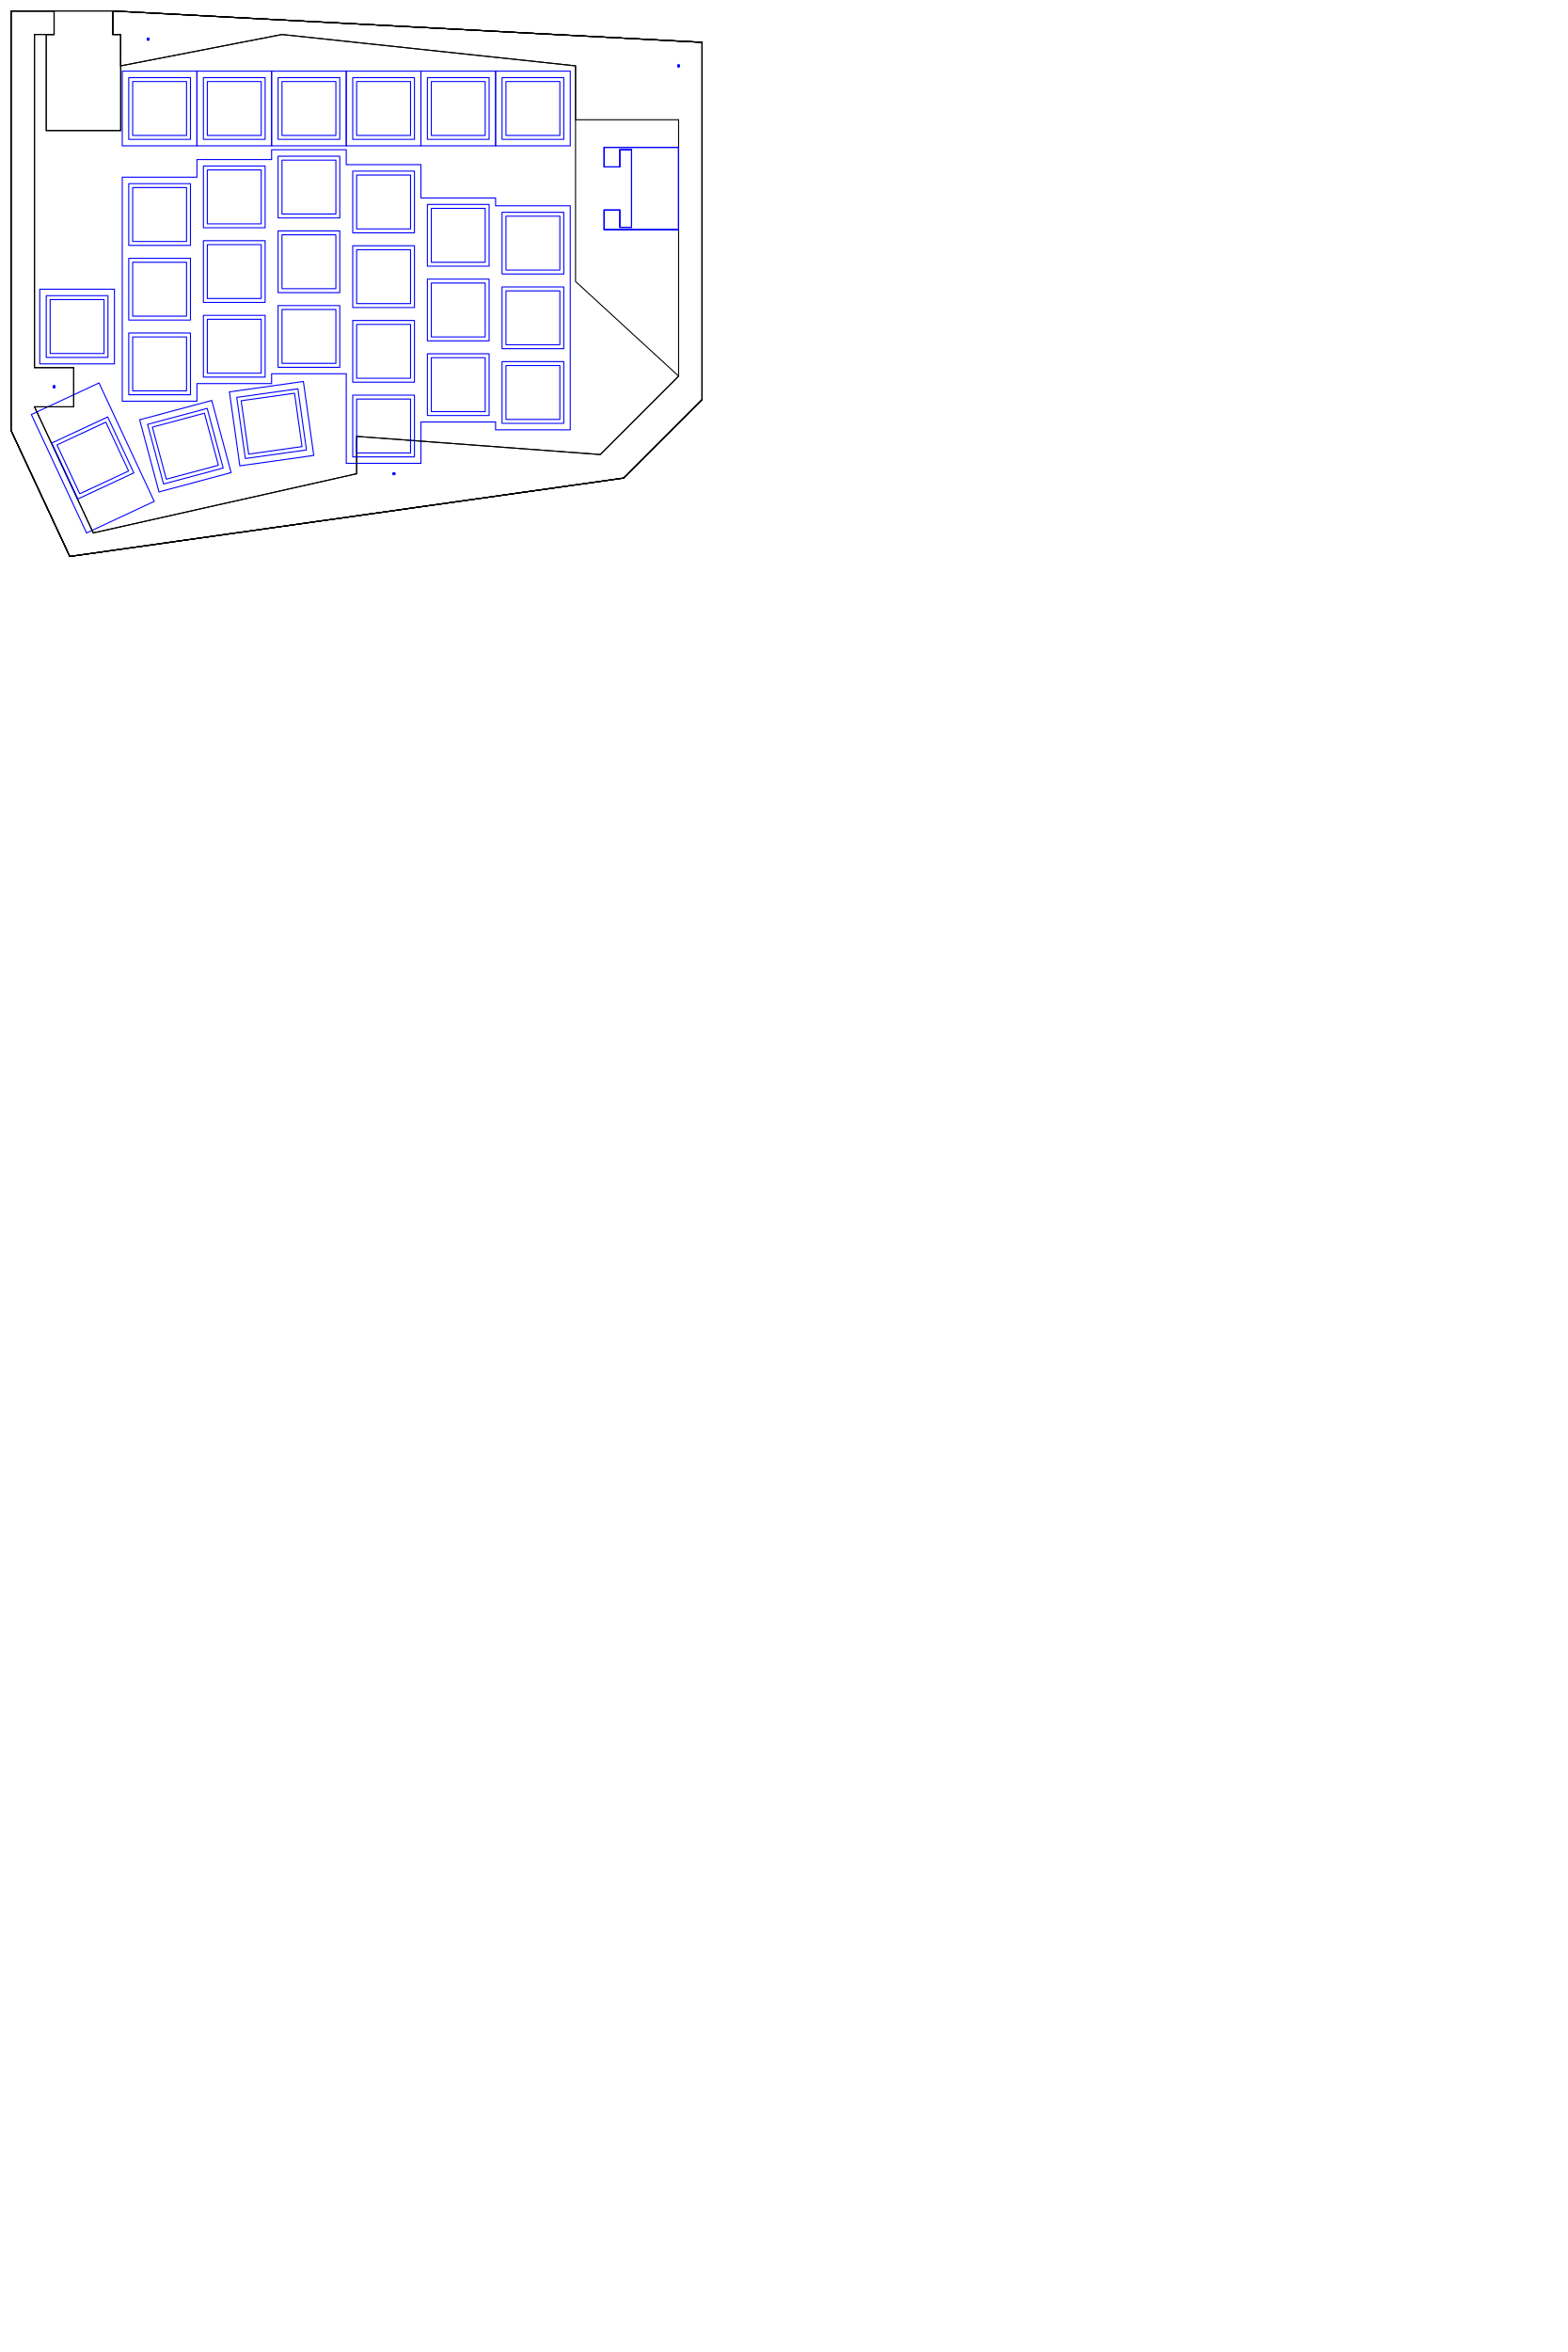
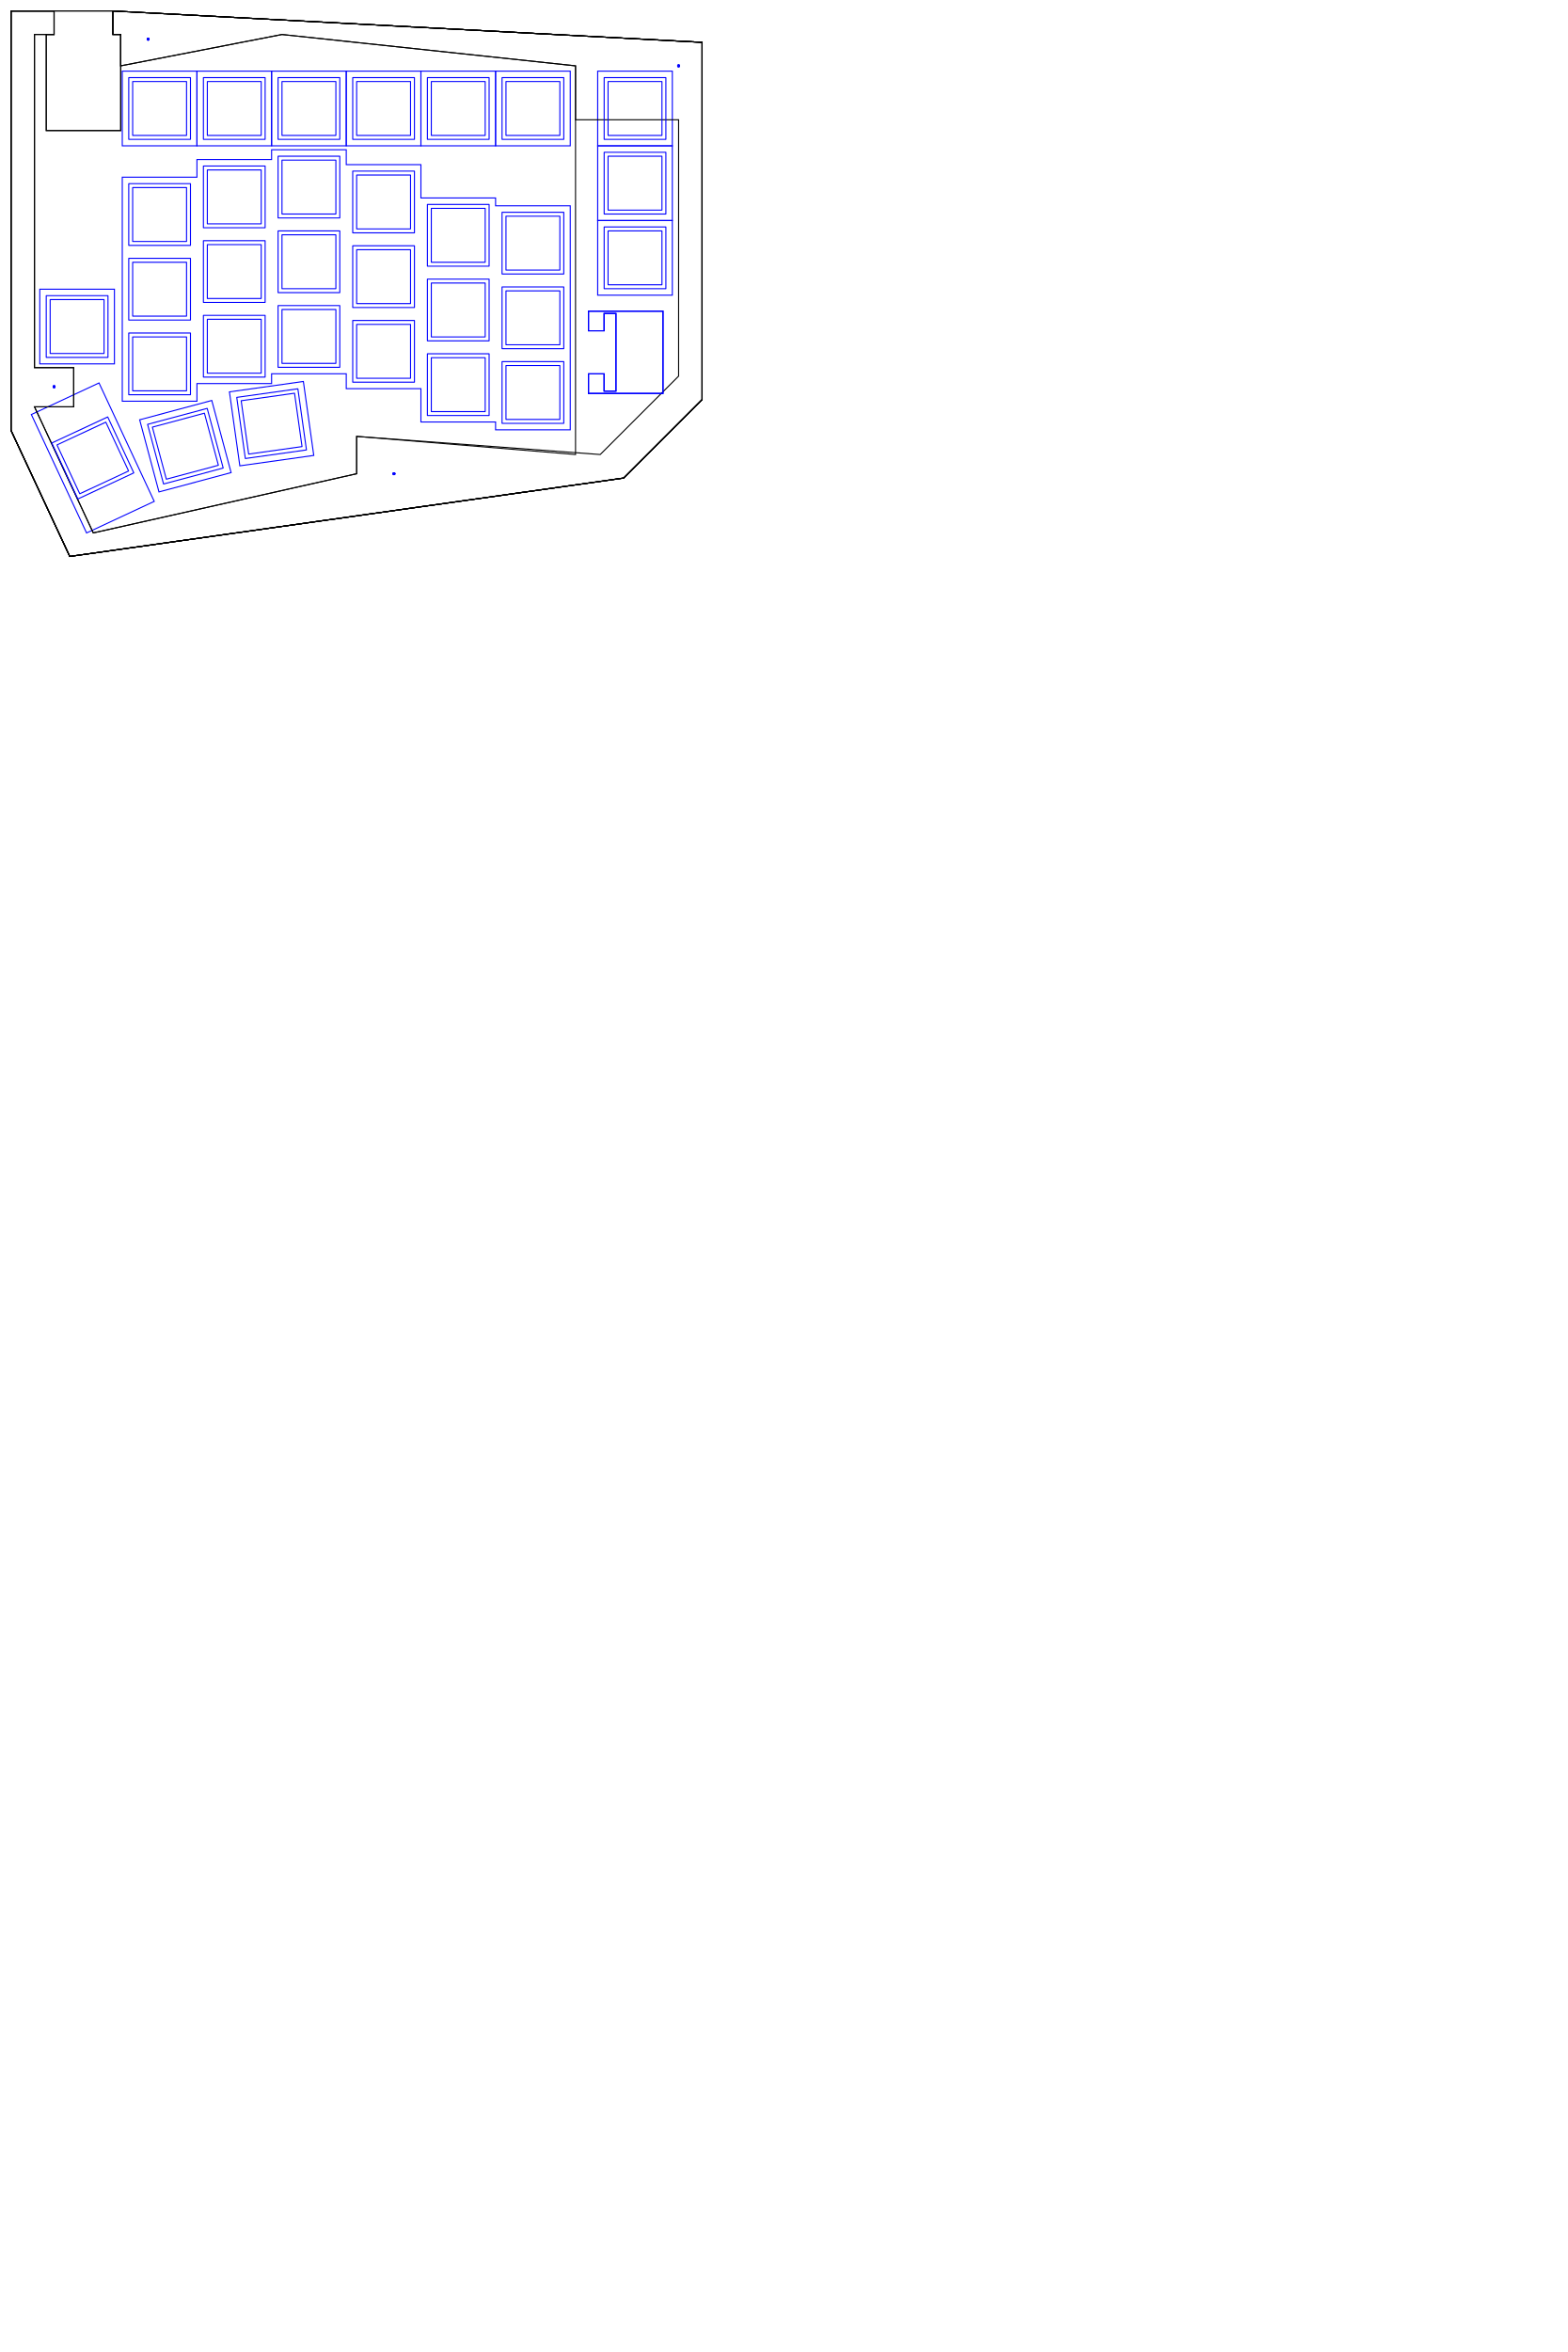
<svg xmlns="http://www.w3.org/2000/svg" baseProfile="full" height="600mm" version="1.1" width="400mm">
  <defs />
  <polygon fill="none" points="10.583,10.583 108.85,10.583 677.097,40.819 677.097,385.32 601.507,460.91 67.275,536.5 10.583,414.923" stroke="#000000" />
-   <polygon fill="none" points="117.92,170.833 189.92,170.833 189.92,153.826 261.919,153.826 261.919,144.377 333.919,144.377 333.919,158.739 405.918,158.739 405.918,190.865 477.918,190.865 477.918,198.424 549.917,198.424 549.917,414.422 477.918,414.422 477.918,406.863 405.918,406.863 405.918,446.737 333.919,446.737 333.919,360.375 261.919,360.375 261.919,369.824 189.92,369.824 189.92,386.832 117.92,386.832" stroke="#0000ff" />
+   <polygon fill="none" points="117.92,170.833 189.92,170.833 189.92,153.826 261.919,153.826 261.919,144.377 333.919,144.377 333.919,158.739 405.918,158.739 405.918,190.865 477.918,190.865 477.918,198.424 549.917,198.424 549.917,414.422 477.918,414.422 477.918,406.863 405.918,406.863 405.918,374.737 333.919,374.737 333.919,360.375 261.919,360.375 261.919,369.824 189.92,369.824 189.92,386.832 117.92,386.832" stroke="#0000ff" />
  <polygon fill="none" points="95.482,369.229 148.731,483.423 83.478,513.851 30.228,399.657" stroke="#0000ff" />
  <polygon fill="none" points="38.362,278.833 110.361,278.833 110.361,350.832 38.362,350.832" stroke="#0000ff" />
  <polygon fill="none" points="221.26,377.83 292.559,367.81 302.579,439.109 231.28,449.129" stroke="#0000ff" />
  <polygon fill="none" points="134.68,404.746 204.226,386.111 222.861,455.657 153.315,474.292" stroke="#0000ff" />
  <polygon fill="none" points="117.92,68.598 189.92,68.598 189.92,140.597 117.92,140.597" stroke="#0000ff" />
  <polygon fill="none" points="189.92,68.598 261.919,68.598 261.919,140.597 189.92,140.597" stroke="#0000ff" />
  <polygon fill="none" points="261.919,68.598 333.919,68.598 333.919,140.597 261.919,140.597" stroke="#0000ff" />
  <polygon fill="none" points="333.919,68.598 405.918,68.598 405.918,140.597 333.919,140.597" stroke="#0000ff" />
  <polygon fill="none" points="405.918,68.598 477.918,68.598 477.918,140.597 405.918,140.597" stroke="#0000ff" />
  <polygon fill="none" points="477.918,68.598 549.917,68.598 549.917,140.597 477.918,140.597" stroke="#0000ff" />
+   <polygon fill="none" points="576.374,68.598 648.373,68.598 648.373,140.597 576.374,140.597" stroke="#0000ff" />
+   <polygon fill="none" points="576.374,140.597 648.373,140.597 648.373,212.597 576.374,212.597" stroke="#0000ff" />
+   <polygon fill="none" points="576.374,212.597 648.373,212.597 648.373,284.596 576.374,284.596" stroke="#0000ff" />
  <polygon fill="none" points="10.583,10.583 108.85,10.583 677.097,40.819 677.097,385.32 601.507,460.91 67.275,536.5 10.583,414.923" stroke="#000000" />
  <circle cx="37.8mm" cy="10.0mm" fill="none" r="0.9" stroke="#0000ff" />
  <circle cx="173.15mm" cy="16.8mm" fill="none" r="0.9" stroke="#0000ff" />
  <circle cx="100.525mm" cy="120.85mm" fill="none" r="0.9" stroke="#0000ff" />
  <circle cx="13.8mm" cy="98.65mm" fill="none" r="0.9" stroke="#0000ff" />
-   <polygon fill="none" points="33.26,33.26 52.157,33.26 52.157,10.583 10.583,10.583 10.583,414.923 67.275,536.5 601.507,460.91 677.097,385.32 677.097,40.819 108.85,10.583 108.85,10.583 108.85,33.26 116.409,33.26 116.409,63.496 271.935,33.26 555.02,63.496 555.02,271.368 654.42,362.643 578.83,438.233 343.935,420.753 343.935,456.753 89.952,513.823 33.26,392.246 71.055,392.246 71.055,354.451 33.26,354.451" stroke="#000000" />
+   <polygon fill="none" points="33.26,33.26 52.157,33.26 52.157,10.583 10.583,10.583 10.583,414.923 67.275,536.5 601.507,460.91 677.097,385.32 677.097,40.819 108.85,10.583 108.85,10.583 108.85,33.26 116.409,33.26 116.409,63.496 271.935,33.26 555.02,63.496 555.02,271.368 555.02,438.233 343.935,420.753 343.935,456.753 89.952,513.823 33.26,392.246 71.055,392.246 71.055,354.451 33.26,354.451" stroke="#000000" />
  <circle cx="37.8mm" cy="10.0mm" fill="none" r="0.9" stroke="#0000ff" />
  <circle cx="173.15mm" cy="16.8mm" fill="none" r="0.9" stroke="#0000ff" />
  <circle cx="100.525mm" cy="120.85mm" fill="none" r="0.9" stroke="#0000ff" />
  <circle cx="13.8mm" cy="98.65mm" fill="none" r="0.9" stroke="#0000ff" />
-   <polygon fill="none" points="654.42,221.431 582.61,221.431 582.61,202.534 597.728,202.534 597.728,219.164 609.066,219.164 609.066,144.33 597.728,144.33 597.728,160.959 582.61,160.959 582.61,142.062 654.42,142.062" stroke="#0000ff" />
+   <polygon fill="none" points="639.302,379.367 567.492,379.367 567.492,360.47 582.61,360.47 582.61,377.1 593.948,377.1 593.948,302.266 582.61,302.266 582.61,318.895 567.492,318.895 567.492,299.998 639.302,299.998" stroke="#0000ff" />
  <polygon fill="none" points="33.26,33.26 52.157,33.26 52.157,10.583 10.583,10.583 10.583,414.923 67.275,536.5 601.507,460.91 677.097,385.32 677.097,40.819 108.85,10.583 108.85,10.583 108.85,33.26 116.409,33.26 116.409,63.496 271.935,33.26 555.02,63.496 555.02,115.464 654.42,115.464 654.42,362.643 578.83,438.233 343.935,420.753 343.935,456.753 89.952,513.823 33.26,392.246 71.055,392.246 71.055,354.451 33.26,354.451" stroke="#000000" />
  <circle cx="37.8mm" cy="10.0mm" fill="none" r="0.9" stroke="#0000ff" />
  <circle cx="173.15mm" cy="16.8mm" fill="none" r="0.9" stroke="#0000ff" />
  <circle cx="100.525mm" cy="120.85mm" fill="none" r="0.9" stroke="#0000ff" />
  <circle cx="13.8mm" cy="98.65mm" fill="none" r="0.9" stroke="#0000ff" />
  <rect fill="none" height="15.75mm" rx="0.01mm" ry="0.01mm" stroke="#0000ff" width="15.75mm" x="32.85mm" y="46.85mm" />
  <rect fill="none" height="15.75mm" rx="0.01mm" ry="0.01mm" stroke="#0000ff" width="15.75mm" x="32.85mm" y="65.9mm" />
  <rect fill="none" height="15.75mm" rx="0.01mm" ry="0.01mm" stroke="#0000ff" width="15.75mm" x="32.85mm" y="84.95mm" />
  <rect fill="none" height="15.75mm" rx="0.01mm" ry="0.01mm" stroke="#0000ff" width="15.75mm" x="51.9mm" y="42.35mm" />
  <rect fill="none" height="15.75mm" rx="0.01mm" ry="0.01mm" stroke="#0000ff" width="15.75mm" x="51.9mm" y="61.4mm" />
  <rect fill="none" height="15.75mm" rx="0.01mm" ry="0.01mm" stroke="#0000ff" width="15.75mm" x="51.9mm" y="80.45mm" />
  <rect fill="none" height="15.75mm" rx="0.01mm" ry="0.01mm" stroke="#0000ff" width="15.75mm" x="70.95mm" y="39.85mm" />
  <rect fill="none" height="15.75mm" rx="0.01mm" ry="0.01mm" stroke="#0000ff" width="15.75mm" x="70.95mm" y="58.9mm" />
  <rect fill="none" height="15.75mm" rx="0.01mm" ry="0.01mm" stroke="#0000ff" width="15.75mm" x="70.95mm" y="77.95mm" />
  <rect fill="none" height="15.75mm" rx="0.01mm" ry="0.01mm" stroke="#0000ff" width="15.75mm" x="90.0mm" y="43.65mm" />
  <rect fill="none" height="15.75mm" rx="0.01mm" ry="0.01mm" stroke="#0000ff" width="15.75mm" x="90.0mm" y="62.7mm" />
  <rect fill="none" height="15.75mm" rx="0.01mm" ry="0.01mm" stroke="#0000ff" width="15.75mm" x="90.0mm" y="81.75mm" />
-   <rect fill="none" height="15.75mm" rx="0.01mm" ry="0.01mm" stroke="#0000ff" width="15.75mm" x="90.0mm" y="100.8mm" />
  <rect fill="none" height="15.75mm" rx="0.01mm" ry="0.01mm" stroke="#0000ff" width="15.75mm" x="109.05mm" y="52.15mm" />
  <rect fill="none" height="15.75mm" rx="0.01mm" ry="0.01mm" stroke="#0000ff" width="15.75mm" x="109.05mm" y="71.2mm" />
  <rect fill="none" height="15.75mm" rx="0.01mm" ry="0.01mm" stroke="#0000ff" width="15.75mm" x="109.05mm" y="90.25mm" />
  <rect fill="none" height="15.75mm" rx="0.01mm" ry="0.01mm" stroke="#0000ff" width="15.75mm" x="128.1mm" y="54.15mm" />
  <rect fill="none" height="15.75mm" rx="0.01mm" ry="0.01mm" stroke="#0000ff" width="15.75mm" x="128.1mm" y="73.2mm" />
  <rect fill="none" height="15.75mm" rx="0.01mm" ry="0.01mm" stroke="#0000ff" width="15.75mm" x="128.1mm" y="92.25mm" />
  <rect fill="none" height="15.75mm" rx="0.01mm" ry="0.01mm" stroke="#0000ff" transform="rotate(65, 89.47966, 441.5401)" width="15.75mm" x="15.8mm" y="108.95mm" />
  <rect fill="none" height="15.75mm" rx="0.01mm" ry="0.01mm" stroke="#0000ff" transform="rotate(0, 74.36166, 314.8324)" width="15.75mm" x="11.8mm" y="75.425mm" />
  <rect fill="none" height="15.75mm" rx="0.01mm" ry="0.01mm" stroke="#0000ff" transform="rotate(-8, 261.9194, 408.4695)" width="15.75mm" x="61.425mm" y="100.2mm" />
  <rect fill="none" height="15.75mm" rx="0.01mm" ry="0.01mm" stroke="#0000ff" transform="rotate(-15, 178.7703, 430.2016)" width="15.75mm" x="39.425mm" y="105.95mm" />
  <rect fill="none" height="15.75mm" rx="0.01mm" ry="0.01mm" stroke="#0000ff" transform="rotate(0, 153.9201, 104.5977)" width="15.75mm" x="32.85mm" y="19.8mm" />
  <rect fill="none" height="15.75mm" rx="0.01mm" ry="0.01mm" stroke="#0000ff" transform="rotate(0, 225.9196, 104.5977)" width="15.75mm" x="51.9mm" y="19.8mm" />
  <rect fill="none" height="15.75mm" rx="0.01mm" ry="0.01mm" stroke="#0000ff" transform="rotate(0, 297.9191, 104.5977)" width="15.75mm" x="70.95mm" y="19.8mm" />
  <rect fill="none" height="15.75mm" rx="0.01mm" ry="0.01mm" stroke="#0000ff" transform="rotate(0, 369.9186, 104.5977)" width="15.75mm" x="90.0mm" y="19.8mm" />
  <rect fill="none" height="15.75mm" rx="0.01mm" ry="0.01mm" stroke="#0000ff" transform="rotate(0, 441.918, 104.5977)" width="15.75mm" x="109.05mm" y="19.8mm" />
  <rect fill="none" height="15.75mm" rx="0.01mm" ry="0.01mm" stroke="#0000ff" transform="rotate(0, 513.9175, 104.5977)" width="15.75mm" x="128.1mm" y="19.8mm" />
+   <rect fill="none" height="15.75mm" rx="0.01mm" ry="0.01mm" stroke="#0000ff" transform="rotate(0, 612.3735, 104.5977)" width="15.75mm" x="154.15mm" y="19.8mm" />
+   <rect fill="none" height="15.75mm" rx="0.01mm" ry="0.01mm" stroke="#0000ff" transform="rotate(0, 612.3735, 176.5971)" width="15.75mm" x="154.15mm" y="38.85mm" />
+   <rect fill="none" height="15.75mm" rx="0.01mm" ry="0.01mm" stroke="#0000ff" transform="rotate(0, 612.3735, 248.5966)" width="15.75mm" x="154.15mm" y="57.9mm" />
  <polygon fill="none" points="10.583,10.583 52.157,10.583 52.157,33.26 44.598,33.26 44.598,125.857 116.409,125.857 116.409,33.26 108.85,33.26 108.85,10.583 677.097,40.819 677.097,385.32 601.507,460.91 67.275,536.5 10.583,414.923" stroke="#000000" />
  <circle cx="37.8mm" cy="10.0mm" fill="none" r="0.9" stroke="#0000ff" />
  <circle cx="173.15mm" cy="16.8mm" fill="none" r="0.9" stroke="#0000ff" />
  <circle cx="100.525mm" cy="120.85mm" fill="none" r="0.9" stroke="#0000ff" />
  <circle cx="13.8mm" cy="98.65mm" fill="none" r="0.9" stroke="#0000ff" />
-   <polygon fill="none" points="654.42,221.431 582.61,221.431 582.61,202.534 597.728,202.534 597.728,219.164 609.066,219.164 609.066,144.33 597.728,144.33 597.728,160.959 582.61,160.959 582.61,142.062 654.42,142.062" stroke="#0000ff" />
+   <polygon fill="none" points="639.302,379.367 567.492,379.367 567.492,360.47 582.61,360.47 582.61,377.1 593.948,377.1 593.948,302.266 582.61,302.266 582.61,318.895 567.492,318.895 567.492,299.998 639.302,299.998" stroke="#0000ff" />
  <rect fill="none" height="13.75mm" rx="0.01mm" ry="0.01mm" stroke="#0000ff" width="13.75mm" x="33.85mm" y="47.85mm" />
  <rect fill="none" height="13.75mm" rx="0.01mm" ry="0.01mm" stroke="#0000ff" width="13.75mm" x="33.85mm" y="66.9mm" />
  <rect fill="none" height="13.75mm" rx="0.01mm" ry="0.01mm" stroke="#0000ff" width="13.75mm" x="33.85mm" y="85.95mm" />
  <rect fill="none" height="13.75mm" rx="0.01mm" ry="0.01mm" stroke="#0000ff" width="13.75mm" x="52.9mm" y="43.35mm" />
  <rect fill="none" height="13.75mm" rx="0.01mm" ry="0.01mm" stroke="#0000ff" width="13.75mm" x="52.9mm" y="62.4mm" />
  <rect fill="none" height="13.75mm" rx="0.01mm" ry="0.01mm" stroke="#0000ff" width="13.75mm" x="52.9mm" y="81.45mm" />
  <rect fill="none" height="13.75mm" rx="0.01mm" ry="0.01mm" stroke="#0000ff" width="13.75mm" x="71.95mm" y="40.85mm" />
  <rect fill="none" height="13.75mm" rx="0.01mm" ry="0.01mm" stroke="#0000ff" width="13.75mm" x="71.95mm" y="59.9mm" />
  <rect fill="none" height="13.75mm" rx="0.01mm" ry="0.01mm" stroke="#0000ff" width="13.75mm" x="71.95mm" y="78.95mm" />
  <rect fill="none" height="13.75mm" rx="0.01mm" ry="0.01mm" stroke="#0000ff" width="13.75mm" x="91.0mm" y="44.65mm" />
  <rect fill="none" height="13.75mm" rx="0.01mm" ry="0.01mm" stroke="#0000ff" width="13.75mm" x="91.0mm" y="63.7mm" />
  <rect fill="none" height="13.75mm" rx="0.01mm" ry="0.01mm" stroke="#0000ff" width="13.75mm" x="91.0mm" y="82.75mm" />
-   <rect fill="none" height="13.75mm" rx="0.01mm" ry="0.01mm" stroke="#0000ff" width="13.75mm" x="91.0mm" y="101.8mm" />
  <rect fill="none" height="13.75mm" rx="0.01mm" ry="0.01mm" stroke="#0000ff" width="13.75mm" x="110.05mm" y="53.15mm" />
  <rect fill="none" height="13.75mm" rx="0.01mm" ry="0.01mm" stroke="#0000ff" width="13.75mm" x="110.05mm" y="72.2mm" />
  <rect fill="none" height="13.75mm" rx="0.01mm" ry="0.01mm" stroke="#0000ff" width="13.75mm" x="110.05mm" y="91.25mm" />
  <rect fill="none" height="13.75mm" rx="0.01mm" ry="0.01mm" stroke="#0000ff" width="13.75mm" x="129.1mm" y="55.15mm" />
  <rect fill="none" height="13.75mm" rx="0.01mm" ry="0.01mm" stroke="#0000ff" width="13.75mm" x="129.1mm" y="74.2mm" />
  <rect fill="none" height="13.75mm" rx="0.01mm" ry="0.01mm" stroke="#0000ff" width="13.75mm" x="129.1mm" y="93.25mm" />
  <rect fill="none" height="13.75mm" rx="0.01mm" ry="0.01mm" stroke="#0000ff" transform="rotate(65, 89.47966, 441.5401)" width="13.75mm" x="16.8mm" y="109.95mm" />
  <rect fill="none" height="13.75mm" rx="0.01mm" ry="0.01mm" stroke="#0000ff" transform="rotate(0, 74.36166, 314.8324)" width="13.75mm" x="12.8mm" y="76.425mm" />
  <rect fill="none" height="13.75mm" rx="0.01mm" ry="0.01mm" stroke="#0000ff" transform="rotate(-8, 261.9194, 408.4695)" width="13.75mm" x="62.425mm" y="101.2mm" />
  <rect fill="none" height="13.75mm" rx="0.01mm" ry="0.01mm" stroke="#0000ff" transform="rotate(-15, 178.7703, 430.2016)" width="13.75mm" x="40.425mm" y="106.95mm" />
  <rect fill="none" height="13.75mm" rx="0.01mm" ry="0.01mm" stroke="#0000ff" transform="rotate(0, 153.9201, 104.5977)" width="13.75mm" x="33.85mm" y="20.8mm" />
  <rect fill="none" height="13.75mm" rx="0.01mm" ry="0.01mm" stroke="#0000ff" transform="rotate(0, 225.9196, 104.5977)" width="13.75mm" x="52.9mm" y="20.8mm" />
  <rect fill="none" height="13.75mm" rx="0.01mm" ry="0.01mm" stroke="#0000ff" transform="rotate(0, 297.9191, 104.5977)" width="13.75mm" x="71.95mm" y="20.8mm" />
  <rect fill="none" height="13.75mm" rx="0.01mm" ry="0.01mm" stroke="#0000ff" transform="rotate(0, 369.9186, 104.5977)" width="13.75mm" x="91.0mm" y="20.8mm" />
  <rect fill="none" height="13.75mm" rx="0.01mm" ry="0.01mm" stroke="#0000ff" transform="rotate(0, 441.918, 104.5977)" width="13.75mm" x="110.05mm" y="20.8mm" />
  <rect fill="none" height="13.75mm" rx="0.01mm" ry="0.01mm" stroke="#0000ff" transform="rotate(0, 513.9175, 104.5977)" width="13.75mm" x="129.1mm" y="20.8mm" />
+   <rect fill="none" height="13.75mm" rx="0.01mm" ry="0.01mm" stroke="#0000ff" transform="rotate(0, 612.3735, 104.5977)" width="13.75mm" x="155.15mm" y="20.8mm" />
+   <rect fill="none" height="13.75mm" rx="0.01mm" ry="0.01mm" stroke="#0000ff" transform="rotate(0, 612.3735, 176.5971)" width="13.75mm" x="155.15mm" y="39.85mm" />
+   <rect fill="none" height="13.75mm" rx="0.01mm" ry="0.01mm" stroke="#0000ff" transform="rotate(0, 612.3735, 248.5966)" width="13.75mm" x="155.15mm" y="58.9mm" />
  <polygon fill="none" points="10.583,10.583 52.157,10.583 52.157,33.26 44.598,33.26 44.598,125.857 116.409,125.857 116.409,33.26 108.85,33.26 108.85,10.583 677.097,40.819 677.097,385.32 601.507,460.91 67.275,536.5 10.583,414.923" stroke="#000000" />
-   <polygon fill="none" points="654.42,221.431 582.61,221.431 582.61,202.534 597.728,202.534 597.728,219.164 609.066,219.164 609.066,144.33 597.728,144.33 597.728,160.959 582.61,160.959 582.61,142.062 654.42,142.062" stroke="#0000ff" />
+   <polygon fill="none" points="639.302,379.367 567.492,379.367 567.492,360.47 582.61,360.47 582.61,377.1 593.948,377.1 593.948,302.266 582.61,302.266 582.61,318.895 567.492,318.895 567.492,299.998 639.302,299.998" stroke="#0000ff" />
</svg>
